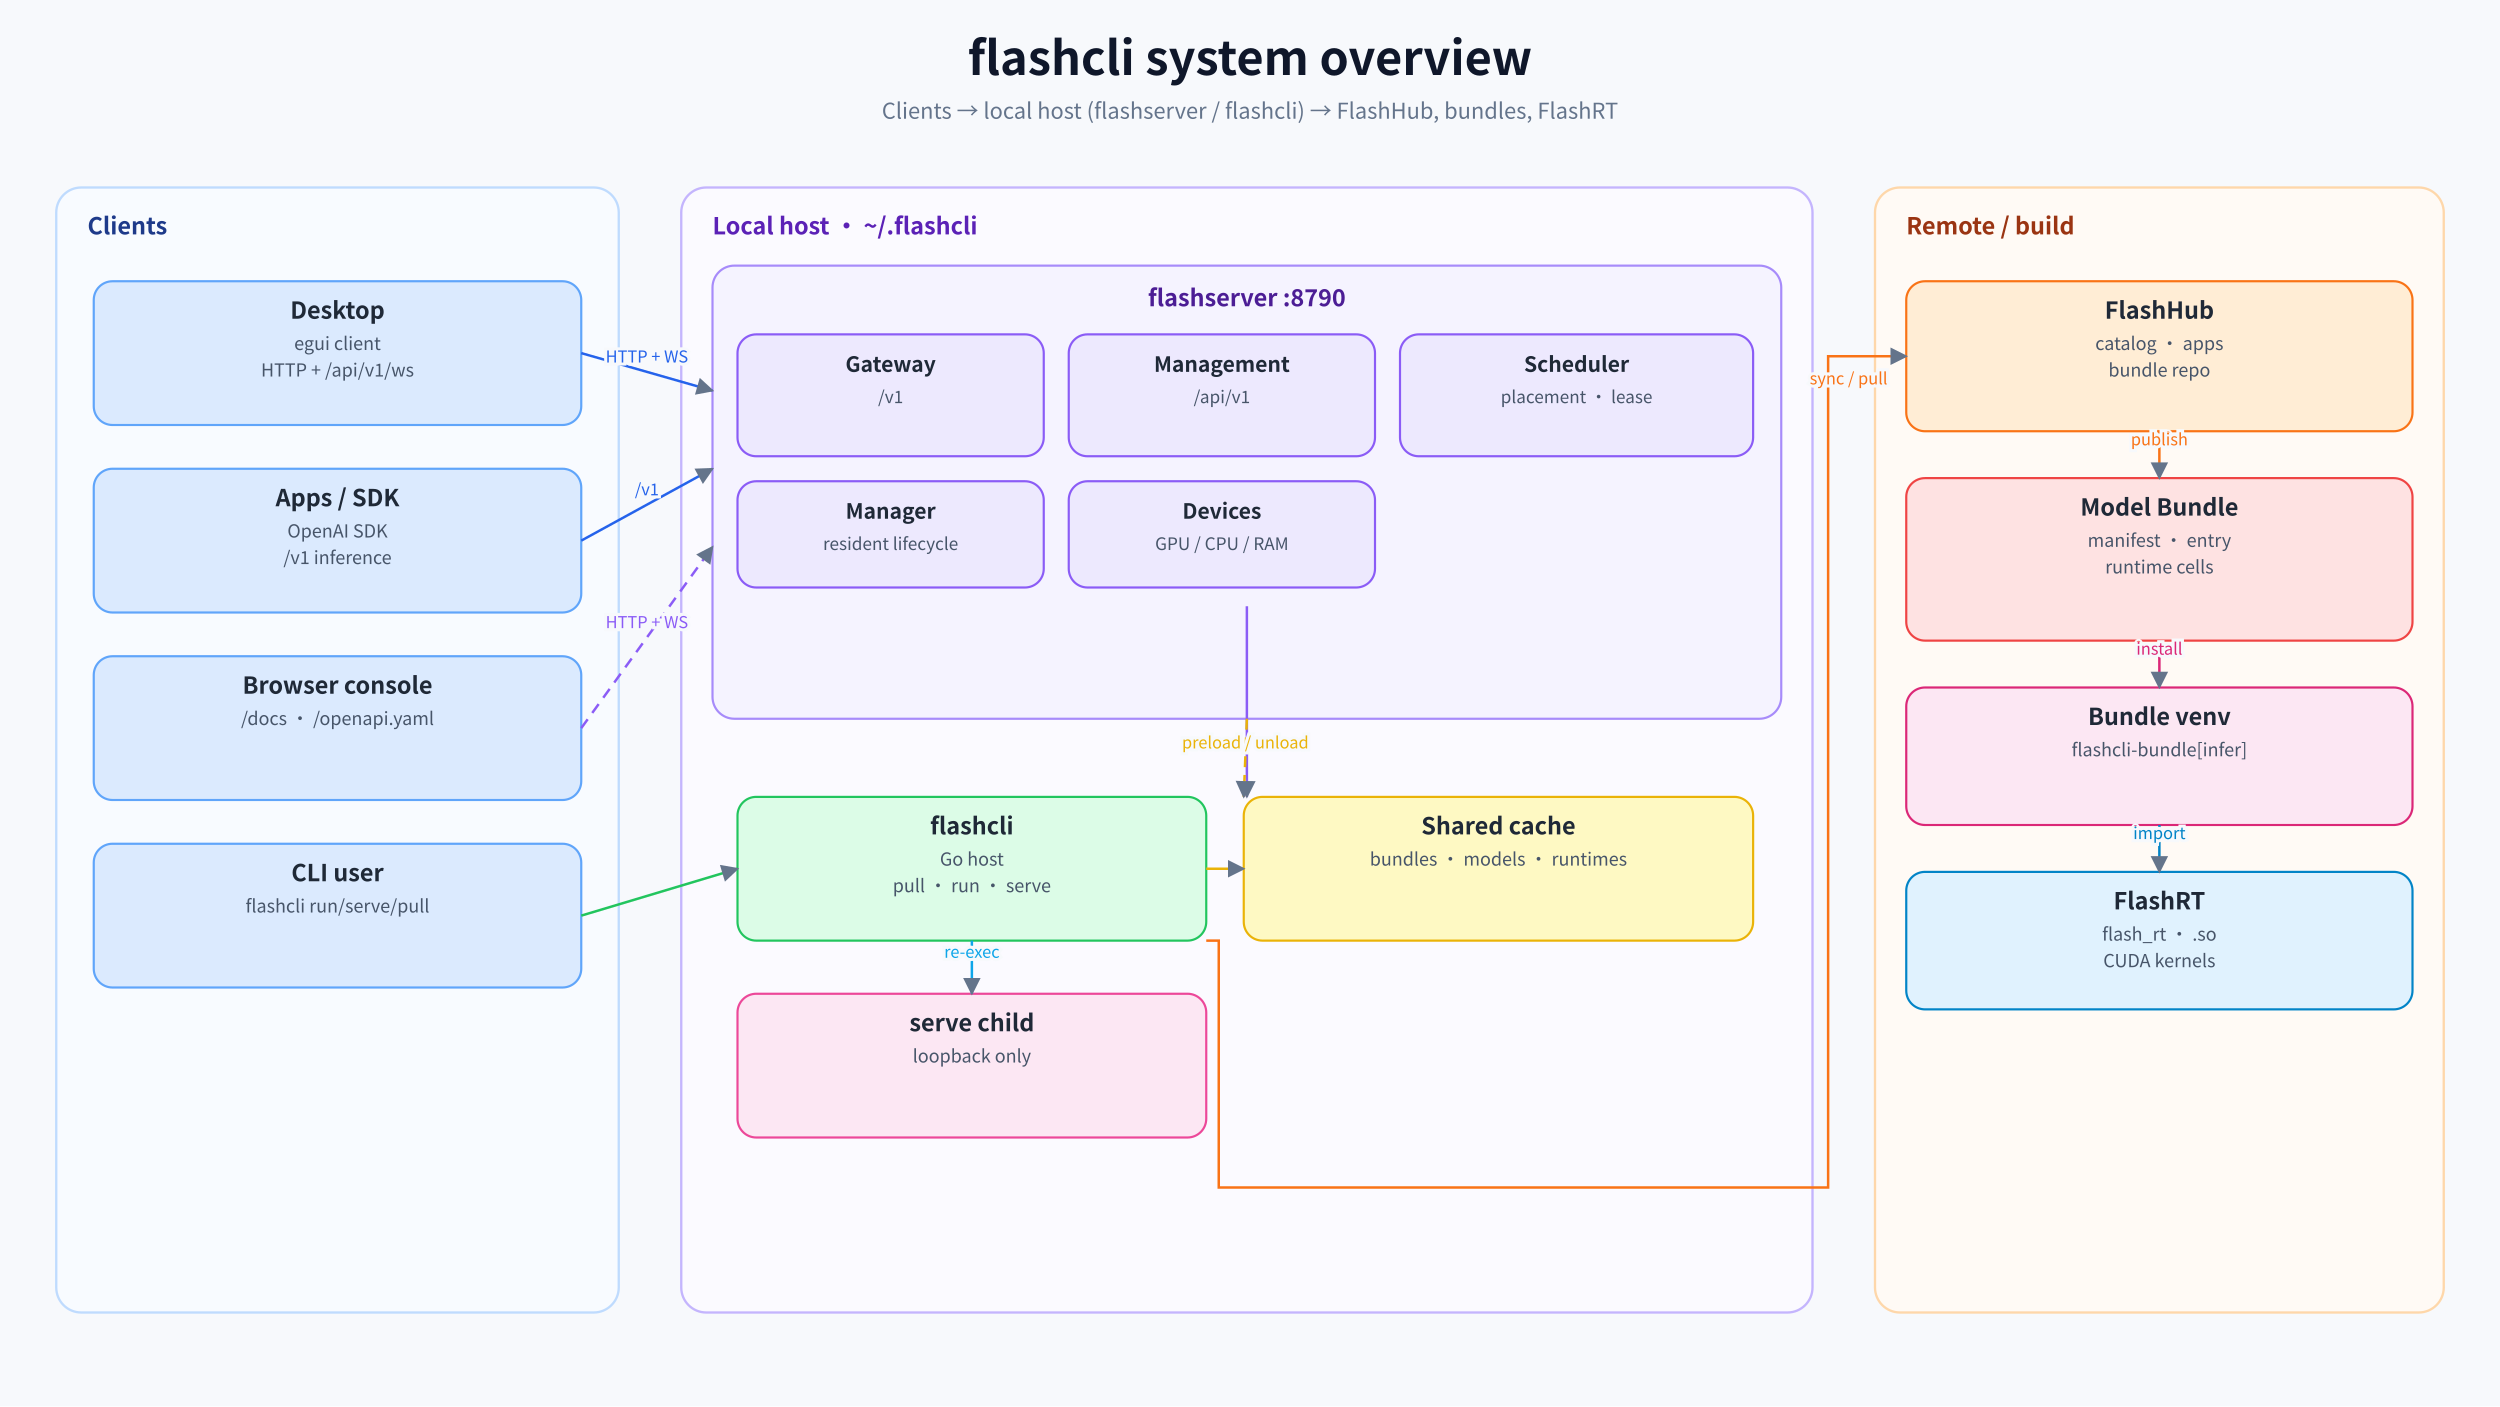
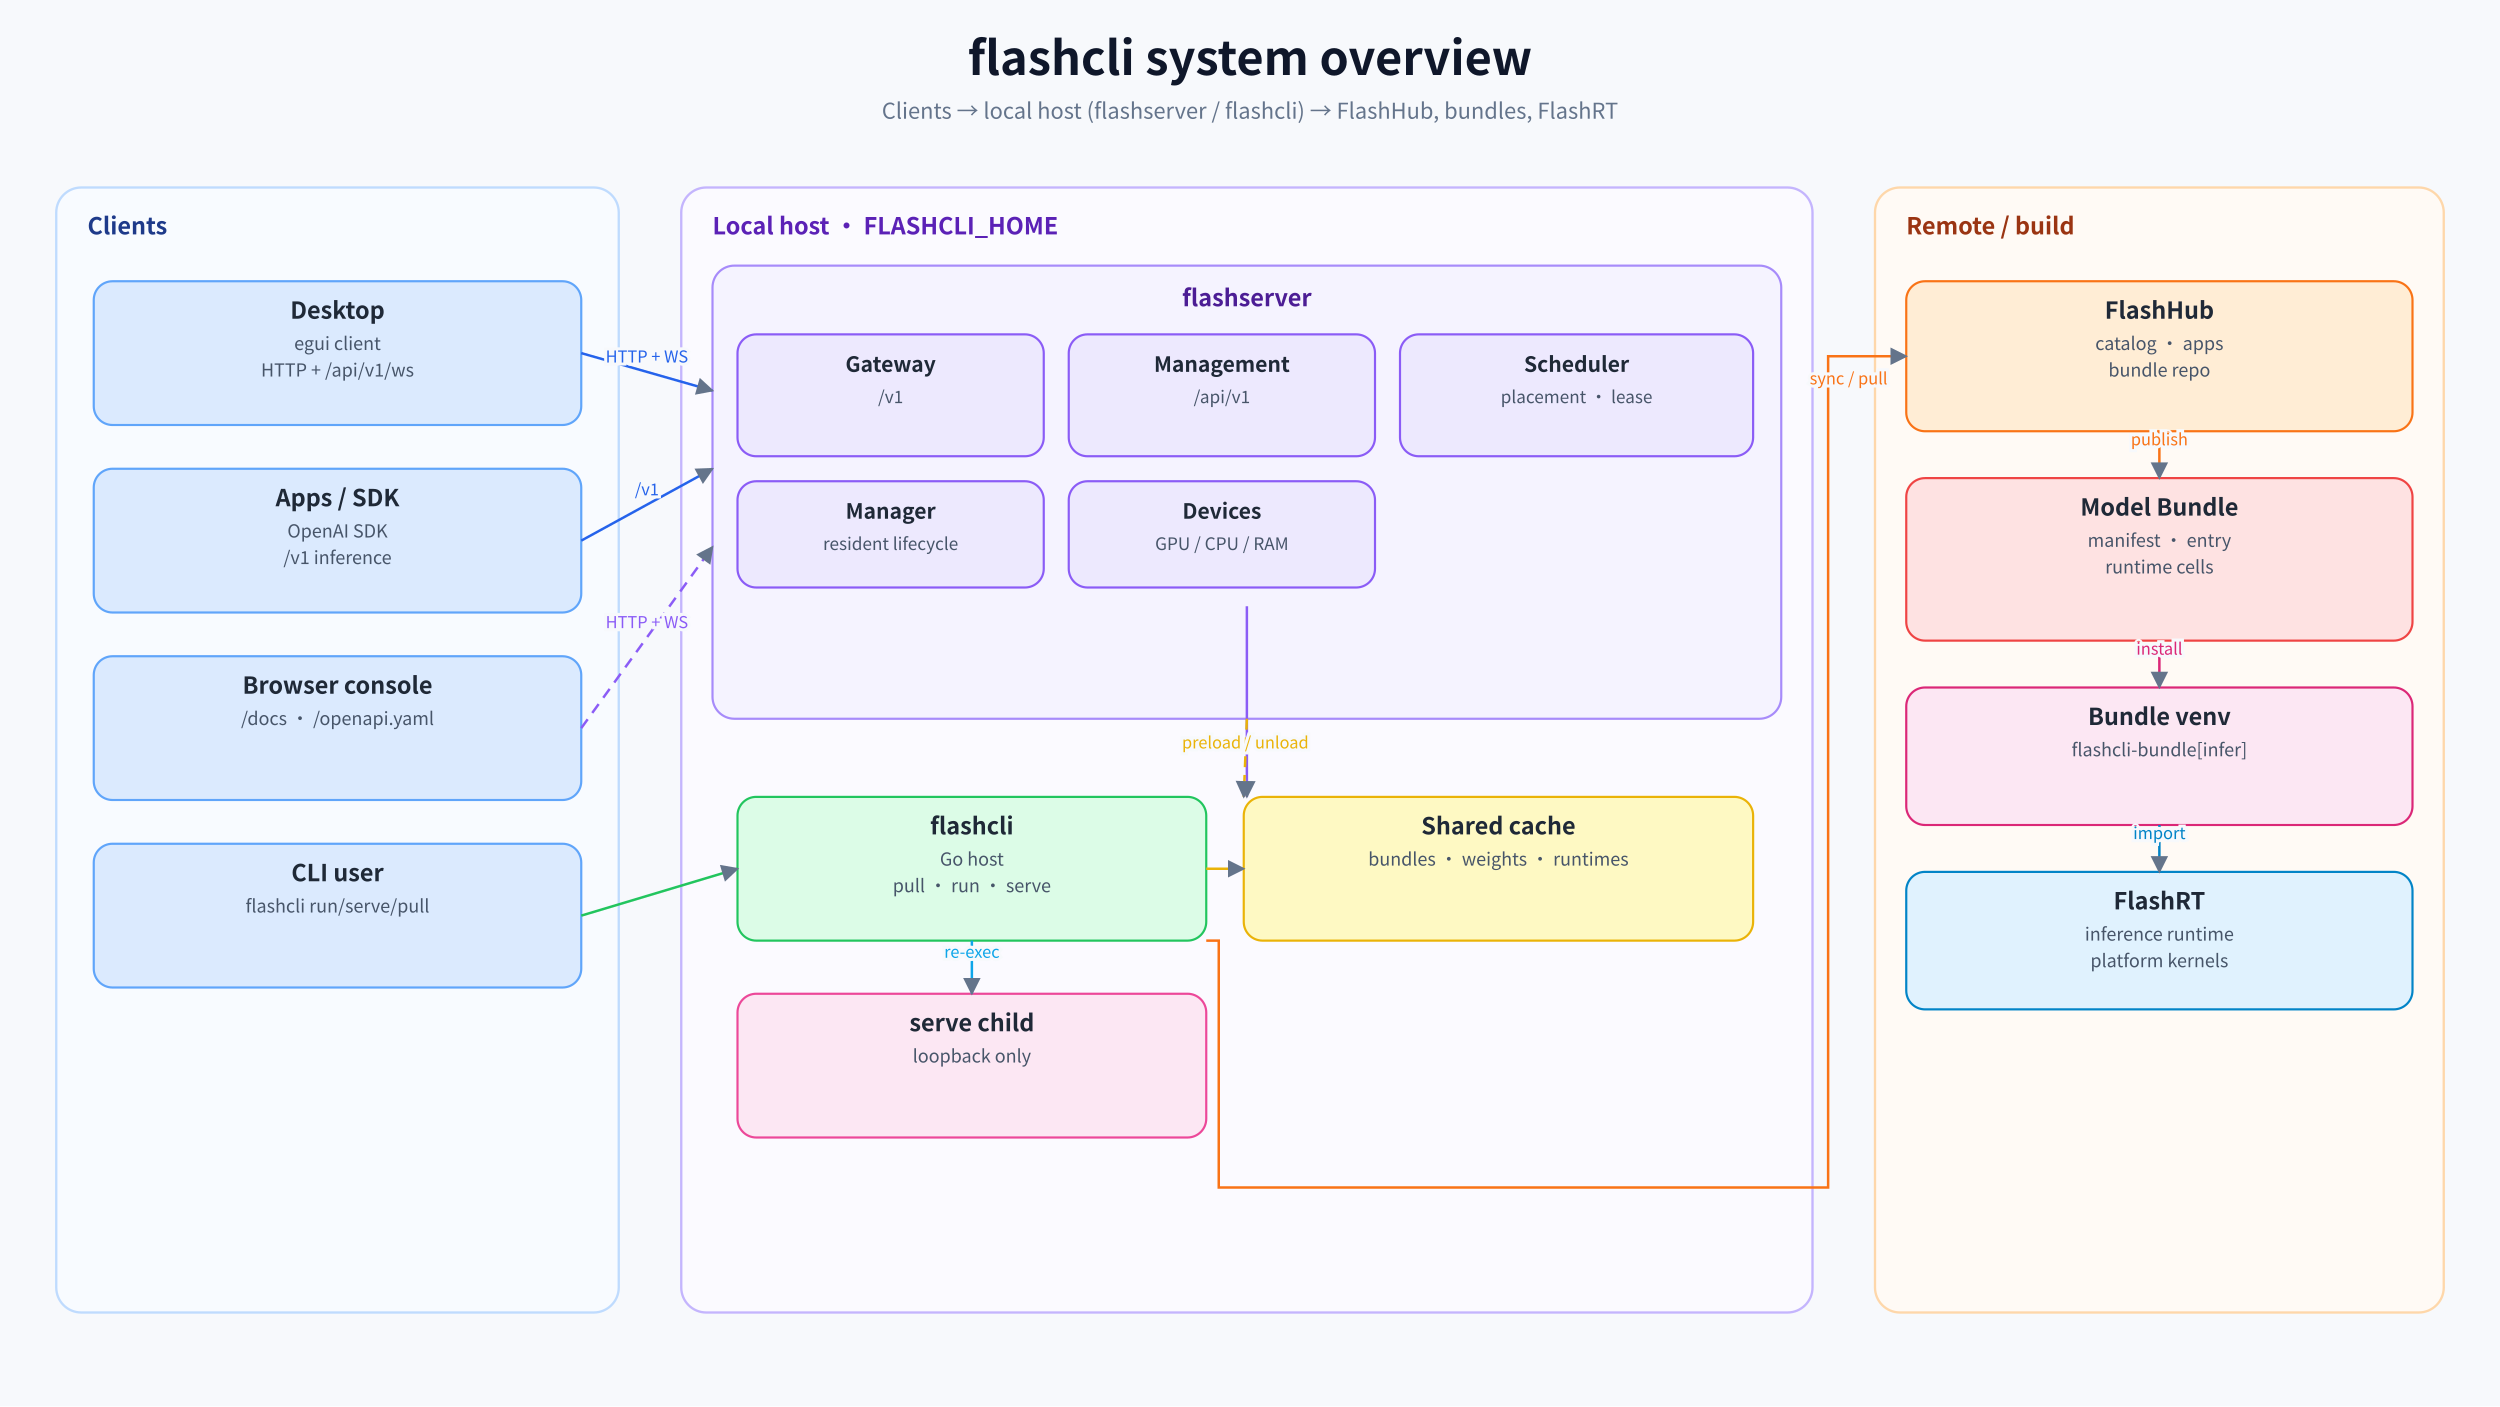
<svg xmlns="http://www.w3.org/2000/svg" width="1600" height="900" viewBox="0 0 1600 900">
  <defs>
    <marker id="arrow" viewBox="0 0 10 10" refX="9" refY="5" markerWidth="7" markerHeight="7" orient="auto-start-reverse">
      <path d="M 0 0 L 10 5 L 0 10 z" fill="#64748b" />
    </marker>
  </defs>
  <rect width="1600" height="900" fill="#f7f9fc" />
  <text x="800.0" y="48" text-anchor="middle" font-family="Noto Sans CJK SC, Microsoft YaHei, sans-serif" font-size="30" font-weight="700" fill="#0f172a">flashcli system overview</text>
  <text x="800.0" y="76" text-anchor="middle" font-family="Noto Sans CJK SC, Microsoft YaHei, sans-serif" font-size="14" fill="#64748b">Clients → local host (flashserver / flashcli) → FlashHub, bundles, FlashRT</text>
  <rect x="36" y="120" width="360" height="720" rx="16" fill="#f8fbff" stroke="#bfdbfe" stroke-width="1.5" />
  <text x="56" y="150" font-family="Noto Sans CJK SC, Microsoft YaHei, sans-serif" font-size="15" font-weight="700" fill="#1e3a8a">Clients</text>
  <rect x="436" y="120" width="724" height="720" rx="16" fill="#fbfaff" stroke="#c4b5fd" stroke-width="1.5" />
-   <text x="456" y="150" font-family="Noto Sans CJK SC, Microsoft YaHei, sans-serif" font-size="15" font-weight="700" fill="#5b21b6">Local host · ~/.flashcli</text>
+   <text x="456" y="150" font-family="Noto Sans CJK SC, Microsoft YaHei, sans-serif" font-size="15" font-weight="700" fill="#5b21b6">Local host · FLASHCLI_HOME</text>
  <rect x="1200" y="120" width="364" height="720" rx="16" fill="#fffaf5" stroke="#fed7aa" stroke-width="1.5" />
  <text x="1220" y="150" font-family="Noto Sans CJK SC, Microsoft YaHei, sans-serif" font-size="15" font-weight="700" fill="#9a3412">Remote / build</text>
  <rect x="60" y="180" width="312" height="92" rx="12" ry="12" fill="#dbeafe" stroke="#60a5fa" stroke-width="1.4" />
  <text x="216.0" y="204" text-anchor="middle" font-family="Noto Sans CJK SC, Microsoft YaHei, sans-serif" font-size="15" font-weight="700" fill="#1f2937">Desktop</text>
  <text x="216.0" y="224" text-anchor="middle" font-family="Noto Sans CJK SC, Microsoft YaHei, sans-serif" font-size="11.5" fill="#475569">egui client</text>
  <text x="216.0" y="241" text-anchor="middle" font-family="Noto Sans CJK SC, Microsoft YaHei, sans-serif" font-size="11.5" fill="#475569">HTTP + /api/v1/ws</text>
  <rect x="60" y="300" width="312" height="92" rx="12" ry="12" fill="#dbeafe" stroke="#60a5fa" stroke-width="1.4" />
  <text x="216.0" y="324" text-anchor="middle" font-family="Noto Sans CJK SC, Microsoft YaHei, sans-serif" font-size="15" font-weight="700" fill="#1f2937">Apps / SDK</text>
  <text x="216.0" y="344" text-anchor="middle" font-family="Noto Sans CJK SC, Microsoft YaHei, sans-serif" font-size="11.5" fill="#475569">OpenAI SDK</text>
  <text x="216.0" y="361" text-anchor="middle" font-family="Noto Sans CJK SC, Microsoft YaHei, sans-serif" font-size="11.5" fill="#475569">/v1 inference</text>
  <rect x="60" y="420" width="312" height="92" rx="12" ry="12" fill="#dbeafe" stroke="#60a5fa" stroke-width="1.4" />
  <text x="216.0" y="444" text-anchor="middle" font-family="Noto Sans CJK SC, Microsoft YaHei, sans-serif" font-size="15" font-weight="700" fill="#1f2937">Browser console</text>
  <text x="216.0" y="464" text-anchor="middle" font-family="Noto Sans CJK SC, Microsoft YaHei, sans-serif" font-size="11.5" fill="#475569">/docs · /openapi.yaml</text>
  <rect x="60" y="540" width="312" height="92" rx="12" ry="12" fill="#dbeafe" stroke="#60a5fa" stroke-width="1.4" />
  <text x="216.0" y="564" text-anchor="middle" font-family="Noto Sans CJK SC, Microsoft YaHei, sans-serif" font-size="15" font-weight="700" fill="#1f2937">CLI user</text>
  <text x="216.0" y="584" text-anchor="middle" font-family="Noto Sans CJK SC, Microsoft YaHei, sans-serif" font-size="11.5" fill="#475569">flashcli run/serve/pull</text>
  <rect x="456" y="170" width="684" height="290" rx="14" fill="#f5f3ff" stroke="#a78bfa" stroke-width="1.4" />
-   <text x="798" y="196" text-anchor="middle" font-family="Noto Sans CJK SC, Microsoft YaHei, sans-serif" font-size="15" font-weight="700" fill="#4c1d95">flashserver :8790</text>
+   <text x="798" y="196" text-anchor="middle" font-family="Noto Sans CJK SC, Microsoft YaHei, sans-serif" font-size="15" font-weight="700" fill="#4c1d95">flashserver</text>
  <rect x="472" y="214" width="196" height="78" rx="12" ry="12" fill="#ede9fe" stroke="#8b5cf6" stroke-width="1.4" />
  <text x="570.0" y="238" text-anchor="middle" font-family="Noto Sans CJK SC, Microsoft YaHei, sans-serif" font-size="13.5" font-weight="700" fill="#1f2937">Gateway</text>
  <text x="570.0" y="258" text-anchor="middle" font-family="Noto Sans CJK SC, Microsoft YaHei, sans-serif" font-size="11" fill="#475569">/v1</text>
  <rect x="684" y="214" width="196" height="78" rx="12" ry="12" fill="#ede9fe" stroke="#8b5cf6" stroke-width="1.4" />
  <text x="782.0" y="238" text-anchor="middle" font-family="Noto Sans CJK SC, Microsoft YaHei, sans-serif" font-size="13.5" font-weight="700" fill="#1f2937">Management</text>
  <text x="782.0" y="258" text-anchor="middle" font-family="Noto Sans CJK SC, Microsoft YaHei, sans-serif" font-size="11" fill="#475569">/api/v1</text>
  <rect x="896" y="214" width="226" height="78" rx="12" ry="12" fill="#ede9fe" stroke="#8b5cf6" stroke-width="1.4" />
  <text x="1009.0" y="238" text-anchor="middle" font-family="Noto Sans CJK SC, Microsoft YaHei, sans-serif" font-size="13.5" font-weight="700" fill="#1f2937">Scheduler</text>
  <text x="1009.0" y="258" text-anchor="middle" font-family="Noto Sans CJK SC, Microsoft YaHei, sans-serif" font-size="11" fill="#475569">placement · lease</text>
  <rect x="472" y="308" width="196" height="68" rx="12" ry="12" fill="#ede9fe" stroke="#8b5cf6" stroke-width="1.4" />
  <text x="570.0" y="332" text-anchor="middle" font-family="Noto Sans CJK SC, Microsoft YaHei, sans-serif" font-size="13.5" font-weight="700" fill="#1f2937">Manager</text>
  <text x="570.0" y="352" text-anchor="middle" font-family="Noto Sans CJK SC, Microsoft YaHei, sans-serif" font-size="11" fill="#475569">resident lifecycle</text>
  <rect x="684" y="308" width="196" height="68" rx="12" ry="12" fill="#ede9fe" stroke="#8b5cf6" stroke-width="1.4" />
  <text x="782.0" y="332" text-anchor="middle" font-family="Noto Sans CJK SC, Microsoft YaHei, sans-serif" font-size="13.5" font-weight="700" fill="#1f2937">Devices</text>
  <text x="782.0" y="352" text-anchor="middle" font-family="Noto Sans CJK SC, Microsoft YaHei, sans-serif" font-size="11" fill="#475569">GPU / CPU / RAM</text>
  <rect x="472" y="510" width="300" height="92" rx="12" ry="12" fill="#dcfce7" stroke="#22c55e" stroke-width="1.4" />
  <text x="622.0" y="534" text-anchor="middle" font-family="Noto Sans CJK SC, Microsoft YaHei, sans-serif" font-size="15" font-weight="700" fill="#1f2937">flashcli</text>
  <text x="622.0" y="554" text-anchor="middle" font-family="Noto Sans CJK SC, Microsoft YaHei, sans-serif" font-size="11.5" fill="#475569">Go host</text>
  <text x="622.0" y="571" text-anchor="middle" font-family="Noto Sans CJK SC, Microsoft YaHei, sans-serif" font-size="11.5" fill="#475569">pull · run · serve</text>
  <rect x="796" y="510" width="326" height="92" rx="12" ry="12" fill="#fef9c3" stroke="#eab308" stroke-width="1.4" />
  <text x="959.0" y="534" text-anchor="middle" font-family="Noto Sans CJK SC, Microsoft YaHei, sans-serif" font-size="15" font-weight="700" fill="#1f2937">Shared cache</text>
-   <text x="959.0" y="554" text-anchor="middle" font-family="Noto Sans CJK SC, Microsoft YaHei, sans-serif" font-size="11.5" fill="#475569">bundles · models · runtimes</text>
+   <text x="959.0" y="554" text-anchor="middle" font-family="Noto Sans CJK SC, Microsoft YaHei, sans-serif" font-size="11.5" fill="#475569">bundles · weights · runtimes</text>
  <rect x="472" y="636" width="300" height="92" rx="12" ry="12" fill="#fce7f3" stroke="#ec4899" stroke-width="1.4" />
  <text x="622.0" y="660" text-anchor="middle" font-family="Noto Sans CJK SC, Microsoft YaHei, sans-serif" font-size="15" font-weight="700" fill="#1f2937">serve child</text>
  <text x="622.0" y="680" text-anchor="middle" font-family="Noto Sans CJK SC, Microsoft YaHei, sans-serif" font-size="11.5" fill="#475569">loopback only</text>
  <rect x="1220" y="180" width="324" height="96" rx="12" ry="12" fill="#ffedd5" stroke="#f97316" stroke-width="1.4" />
  <text x="1382.0" y="204" text-anchor="middle" font-family="Noto Sans CJK SC, Microsoft YaHei, sans-serif" font-size="15" font-weight="700" fill="#1f2937">FlashHub</text>
  <text x="1382.0" y="224" text-anchor="middle" font-family="Noto Sans CJK SC, Microsoft YaHei, sans-serif" font-size="11.5" fill="#475569">catalog · apps</text>
  <text x="1382.0" y="241" text-anchor="middle" font-family="Noto Sans CJK SC, Microsoft YaHei, sans-serif" font-size="11.5" fill="#475569">bundle repo</text>
  <rect x="1220" y="306" width="324" height="104" rx="12" ry="12" fill="#fee2e2" stroke="#ef4444" stroke-width="1.4" />
  <text x="1382.0" y="330" text-anchor="middle" font-family="Noto Sans CJK SC, Microsoft YaHei, sans-serif" font-size="15" font-weight="700" fill="#1f2937">Model Bundle</text>
  <text x="1382.0" y="350" text-anchor="middle" font-family="Noto Sans CJK SC, Microsoft YaHei, sans-serif" font-size="11.5" fill="#475569">manifest · entry</text>
  <text x="1382.0" y="367" text-anchor="middle" font-family="Noto Sans CJK SC, Microsoft YaHei, sans-serif" font-size="11.5" fill="#475569">runtime cells</text>
  <rect x="1220" y="440" width="324" height="88" rx="12" ry="12" fill="#fce7f3" stroke="#db2777" stroke-width="1.4" />
  <text x="1382.0" y="464" text-anchor="middle" font-family="Noto Sans CJK SC, Microsoft YaHei, sans-serif" font-size="15" font-weight="700" fill="#1f2937">Bundle venv</text>
  <text x="1382.0" y="484" text-anchor="middle" font-family="Noto Sans CJK SC, Microsoft YaHei, sans-serif" font-size="11.5" fill="#475569">flashcli-bundle[infer]</text>
  <rect x="1220" y="558" width="324" height="88" rx="12" ry="12" fill="#e0f2fe" stroke="#0284c7" stroke-width="1.4" />
  <text x="1382.0" y="582" text-anchor="middle" font-family="Noto Sans CJK SC, Microsoft YaHei, sans-serif" font-size="15" font-weight="700" fill="#1f2937">FlashRT</text>
-   <text x="1382.0" y="602" text-anchor="middle" font-family="Noto Sans CJK SC, Microsoft YaHei, sans-serif" font-size="11.5" fill="#475569">flash_rt · .so</text>
-   <text x="1382.0" y="619" text-anchor="middle" font-family="Noto Sans CJK SC, Microsoft YaHei, sans-serif" font-size="11.5" fill="#475569">CUDA kernels</text>
+   <text x="1382.0" y="602" text-anchor="middle" font-family="Noto Sans CJK SC, Microsoft YaHei, sans-serif" font-size="11.5" fill="#475569">inference runtime</text>
+   <text x="1382.0" y="619" text-anchor="middle" font-family="Noto Sans CJK SC, Microsoft YaHei, sans-serif" font-size="11.5" fill="#475569">platform kernels</text>
  <line x1="372" y1="226" x2="456" y2="250" stroke="#2563eb" stroke-width="1.6" marker-end="url(#arrow)" />
  <text x="414.0" y="232.0" text-anchor="middle" font-family="Noto Sans CJK SC, Microsoft YaHei, sans-serif" font-size="10.5" fill="#2563eb" stroke="#f7f9fc" stroke-width="4" paint-order="stroke">HTTP + WS</text>
  <line x1="372" y1="346" x2="456" y2="300" stroke="#2563eb" stroke-width="1.6" marker-end="url(#arrow)" />
  <text x="414.0" y="317.0" text-anchor="middle" font-family="Noto Sans CJK SC, Microsoft YaHei, sans-serif" font-size="10.5" fill="#2563eb" stroke="#f7f9fc" stroke-width="4" paint-order="stroke">/v1</text>
  <line x1="372" y1="466" x2="456" y2="350" stroke="#8b5cf6" stroke-width="1.6" stroke-dasharray="7 5" marker-end="url(#arrow)" />
  <text x="414.0" y="402.0" text-anchor="middle" font-family="Noto Sans CJK SC, Microsoft YaHei, sans-serif" font-size="10.5" fill="#8b5cf6" stroke="#f7f9fc" stroke-width="4" paint-order="stroke">HTTP + WS</text>
  <line x1="372" y1="586" x2="472" y2="556" stroke="#22c55e" stroke-width="1.6" marker-end="url(#arrow)" />
  <line x1="798" y1="388" x2="798" y2="510" stroke="#8b5cf6" stroke-width="1.6" marker-end="url(#arrow)" />
  <line x1="622" y1="602" x2="622" y2="636" stroke="#0ea5e9" stroke-width="1.6" marker-end="url(#arrow)" />
  <text x="622.0" y="613.0" text-anchor="middle" font-family="Noto Sans CJK SC, Microsoft YaHei, sans-serif" font-size="10.5" fill="#0ea5e9" stroke="#f7f9fc" stroke-width="4" paint-order="stroke">re-exec</text>
  <line x1="772" y1="556" x2="796" y2="556" stroke="#eab308" stroke-width="1.6" marker-end="url(#arrow)" />
  <line x1="798" y1="460" x2="796" y2="510" stroke="#eab308" stroke-width="1.6" stroke-dasharray="7 5" marker-end="url(#arrow)" />
  <text x="797.0" y="479.0" text-anchor="middle" font-family="Noto Sans CJK SC, Microsoft YaHei, sans-serif" font-size="10.5" fill="#eab308" stroke="#f7f9fc" stroke-width="4" paint-order="stroke">preload / unload</text>
  <path d="M 772,602 L 780,602 L 780,760 L 1170,760 L 1170,228 L 1220,228" fill="none" stroke="#f97316" stroke-width="1.6" marker-end="url(#arrow)" />
  <text x="1208" y="246" text-anchor="end" font-family="Noto Sans CJK SC, Microsoft YaHei, sans-serif" font-size="10.5" fill="#f97316" stroke="#f7f9fc" stroke-width="4" paint-order="stroke">sync / pull</text>
  <line x1="1382" y1="276" x2="1382" y2="306" stroke="#f97316" stroke-width="1.6" marker-end="url(#arrow)" />
  <text x="1382.0" y="285.0" text-anchor="middle" font-family="Noto Sans CJK SC, Microsoft YaHei, sans-serif" font-size="10.5" fill="#f97316" stroke="#f7f9fc" stroke-width="4" paint-order="stroke">publish</text>
  <line x1="1382" y1="410" x2="1382" y2="440" stroke="#db2777" stroke-width="1.6" marker-end="url(#arrow)" />
  <text x="1382.0" y="419.0" text-anchor="middle" font-family="Noto Sans CJK SC, Microsoft YaHei, sans-serif" font-size="10.5" fill="#db2777" stroke="#f7f9fc" stroke-width="4" paint-order="stroke">install</text>
  <line x1="1382" y1="528" x2="1382" y2="558" stroke="#0284c7" stroke-width="1.6" marker-end="url(#arrow)" />
  <text x="1382.0" y="537.0" text-anchor="middle" font-family="Noto Sans CJK SC, Microsoft YaHei, sans-serif" font-size="10.5" fill="#0284c7" stroke="#f7f9fc" stroke-width="4" paint-order="stroke">import</text>
</svg>
